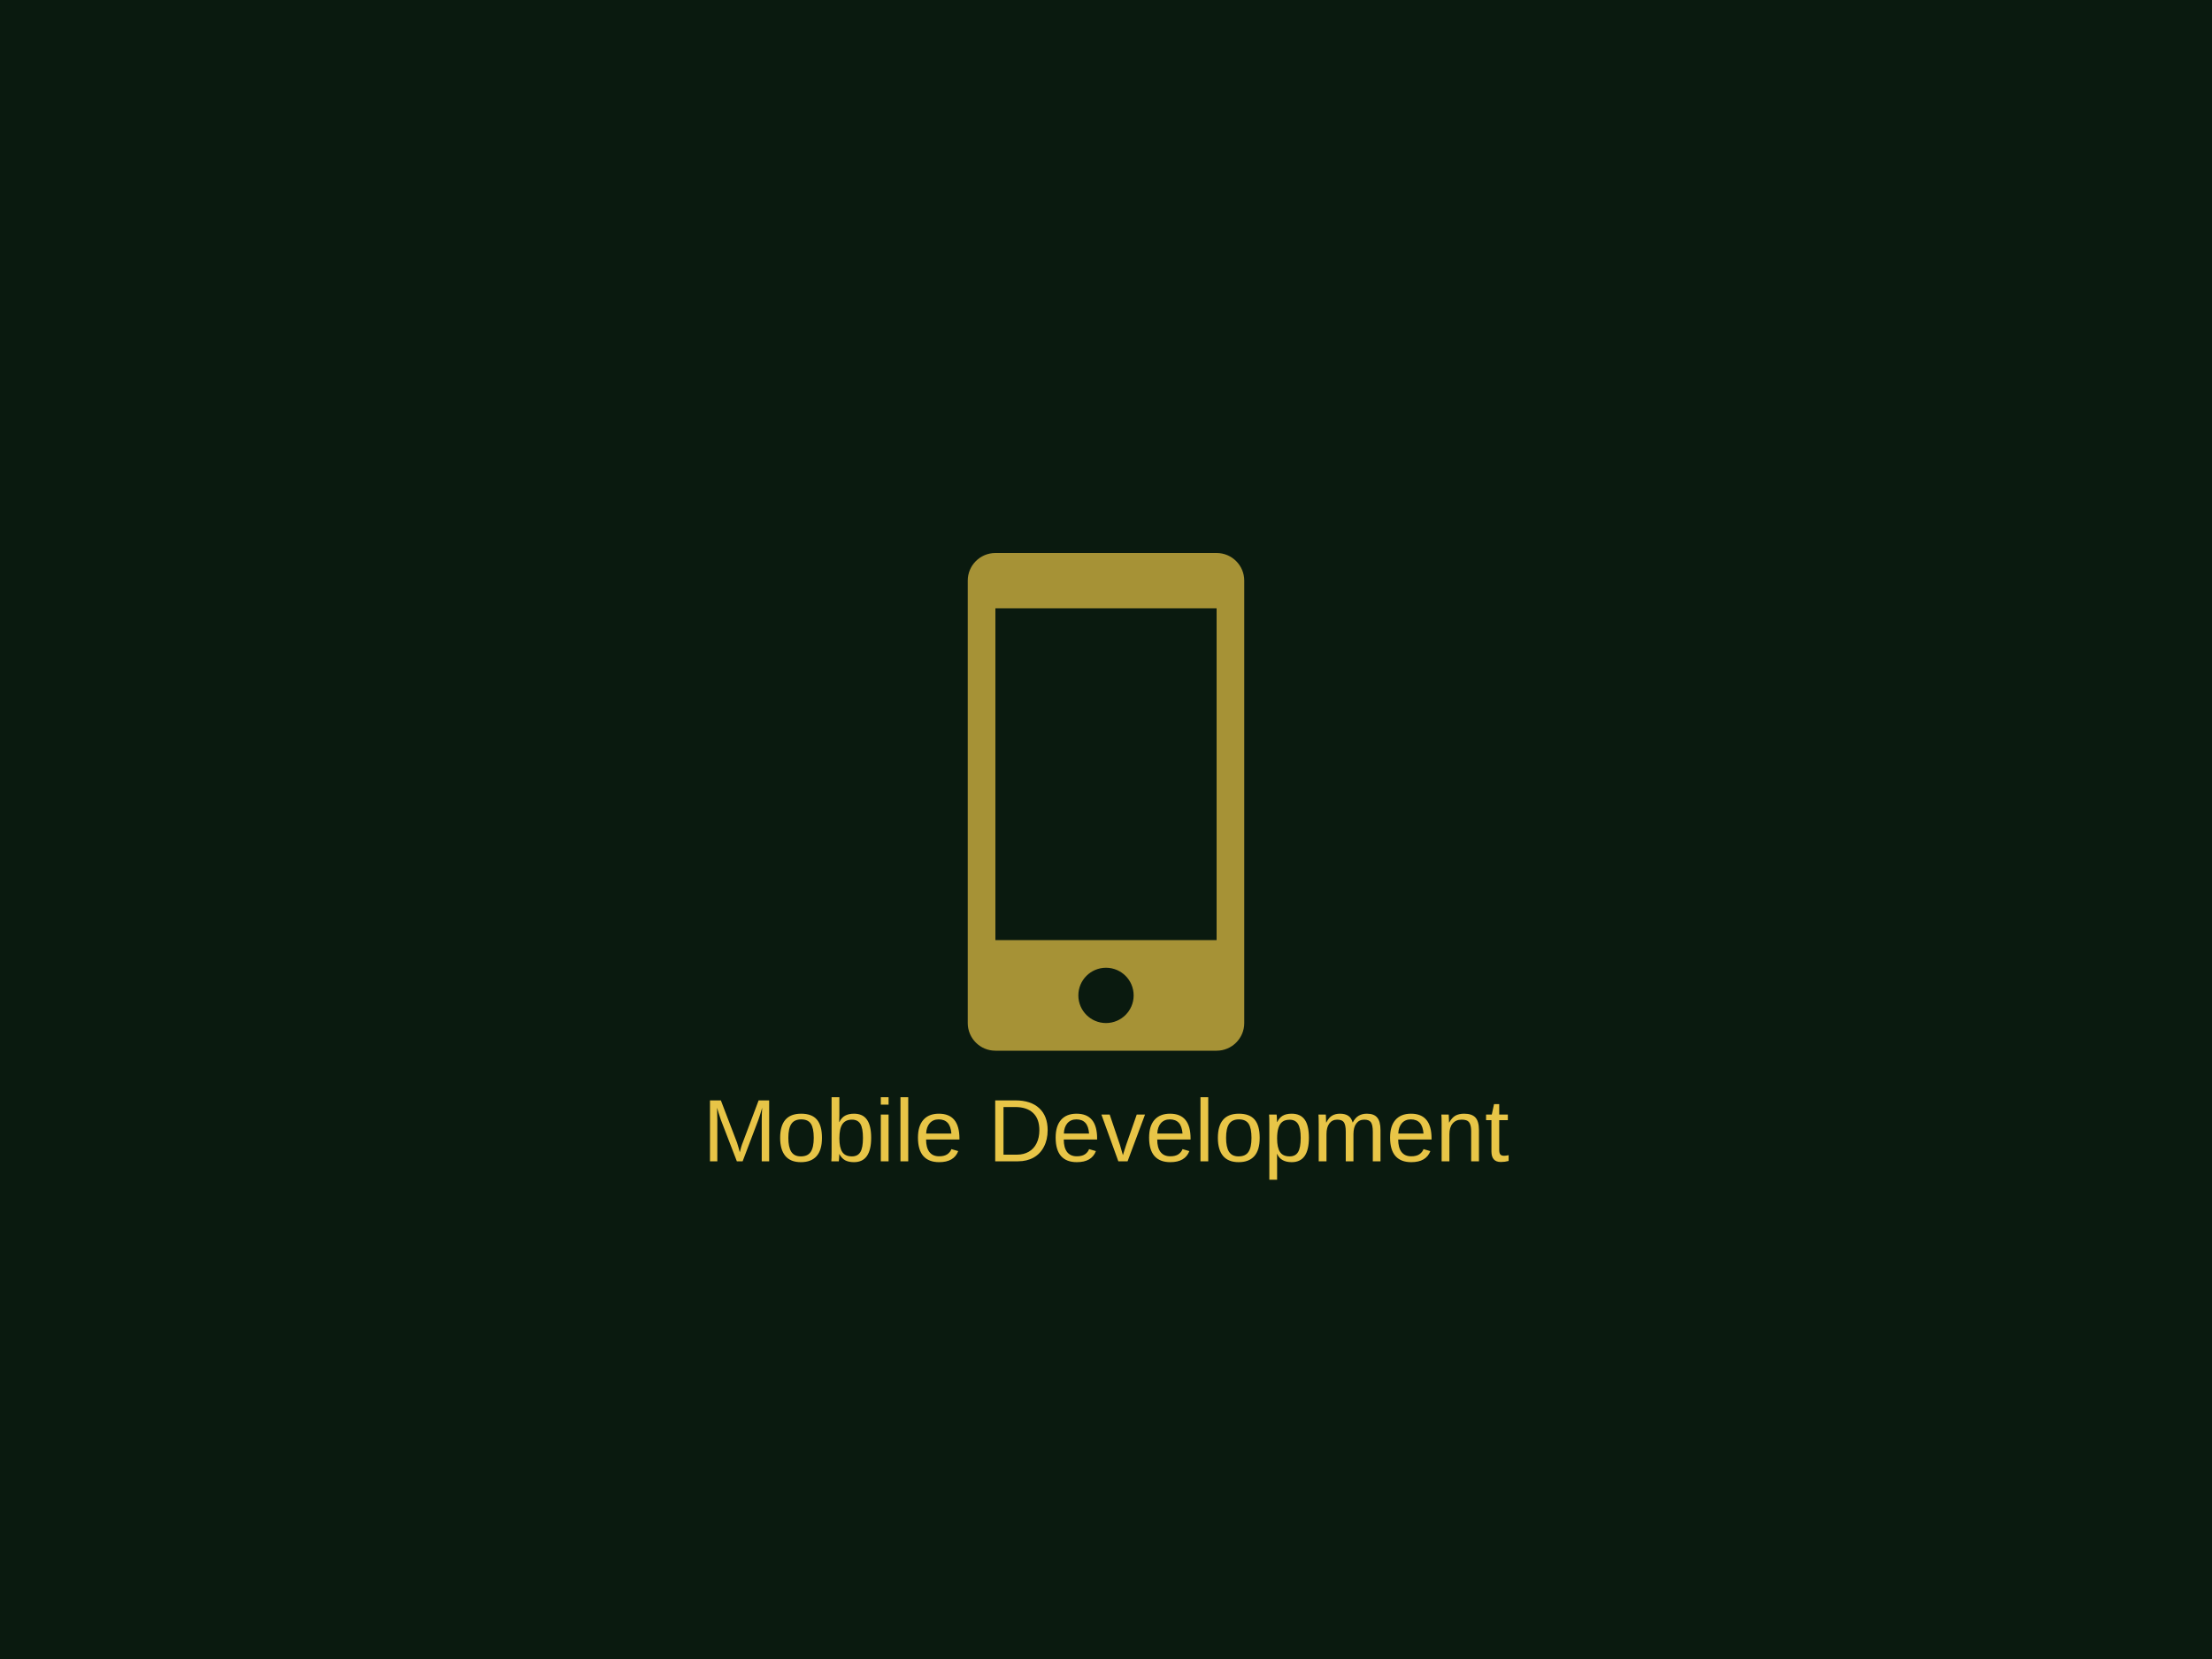
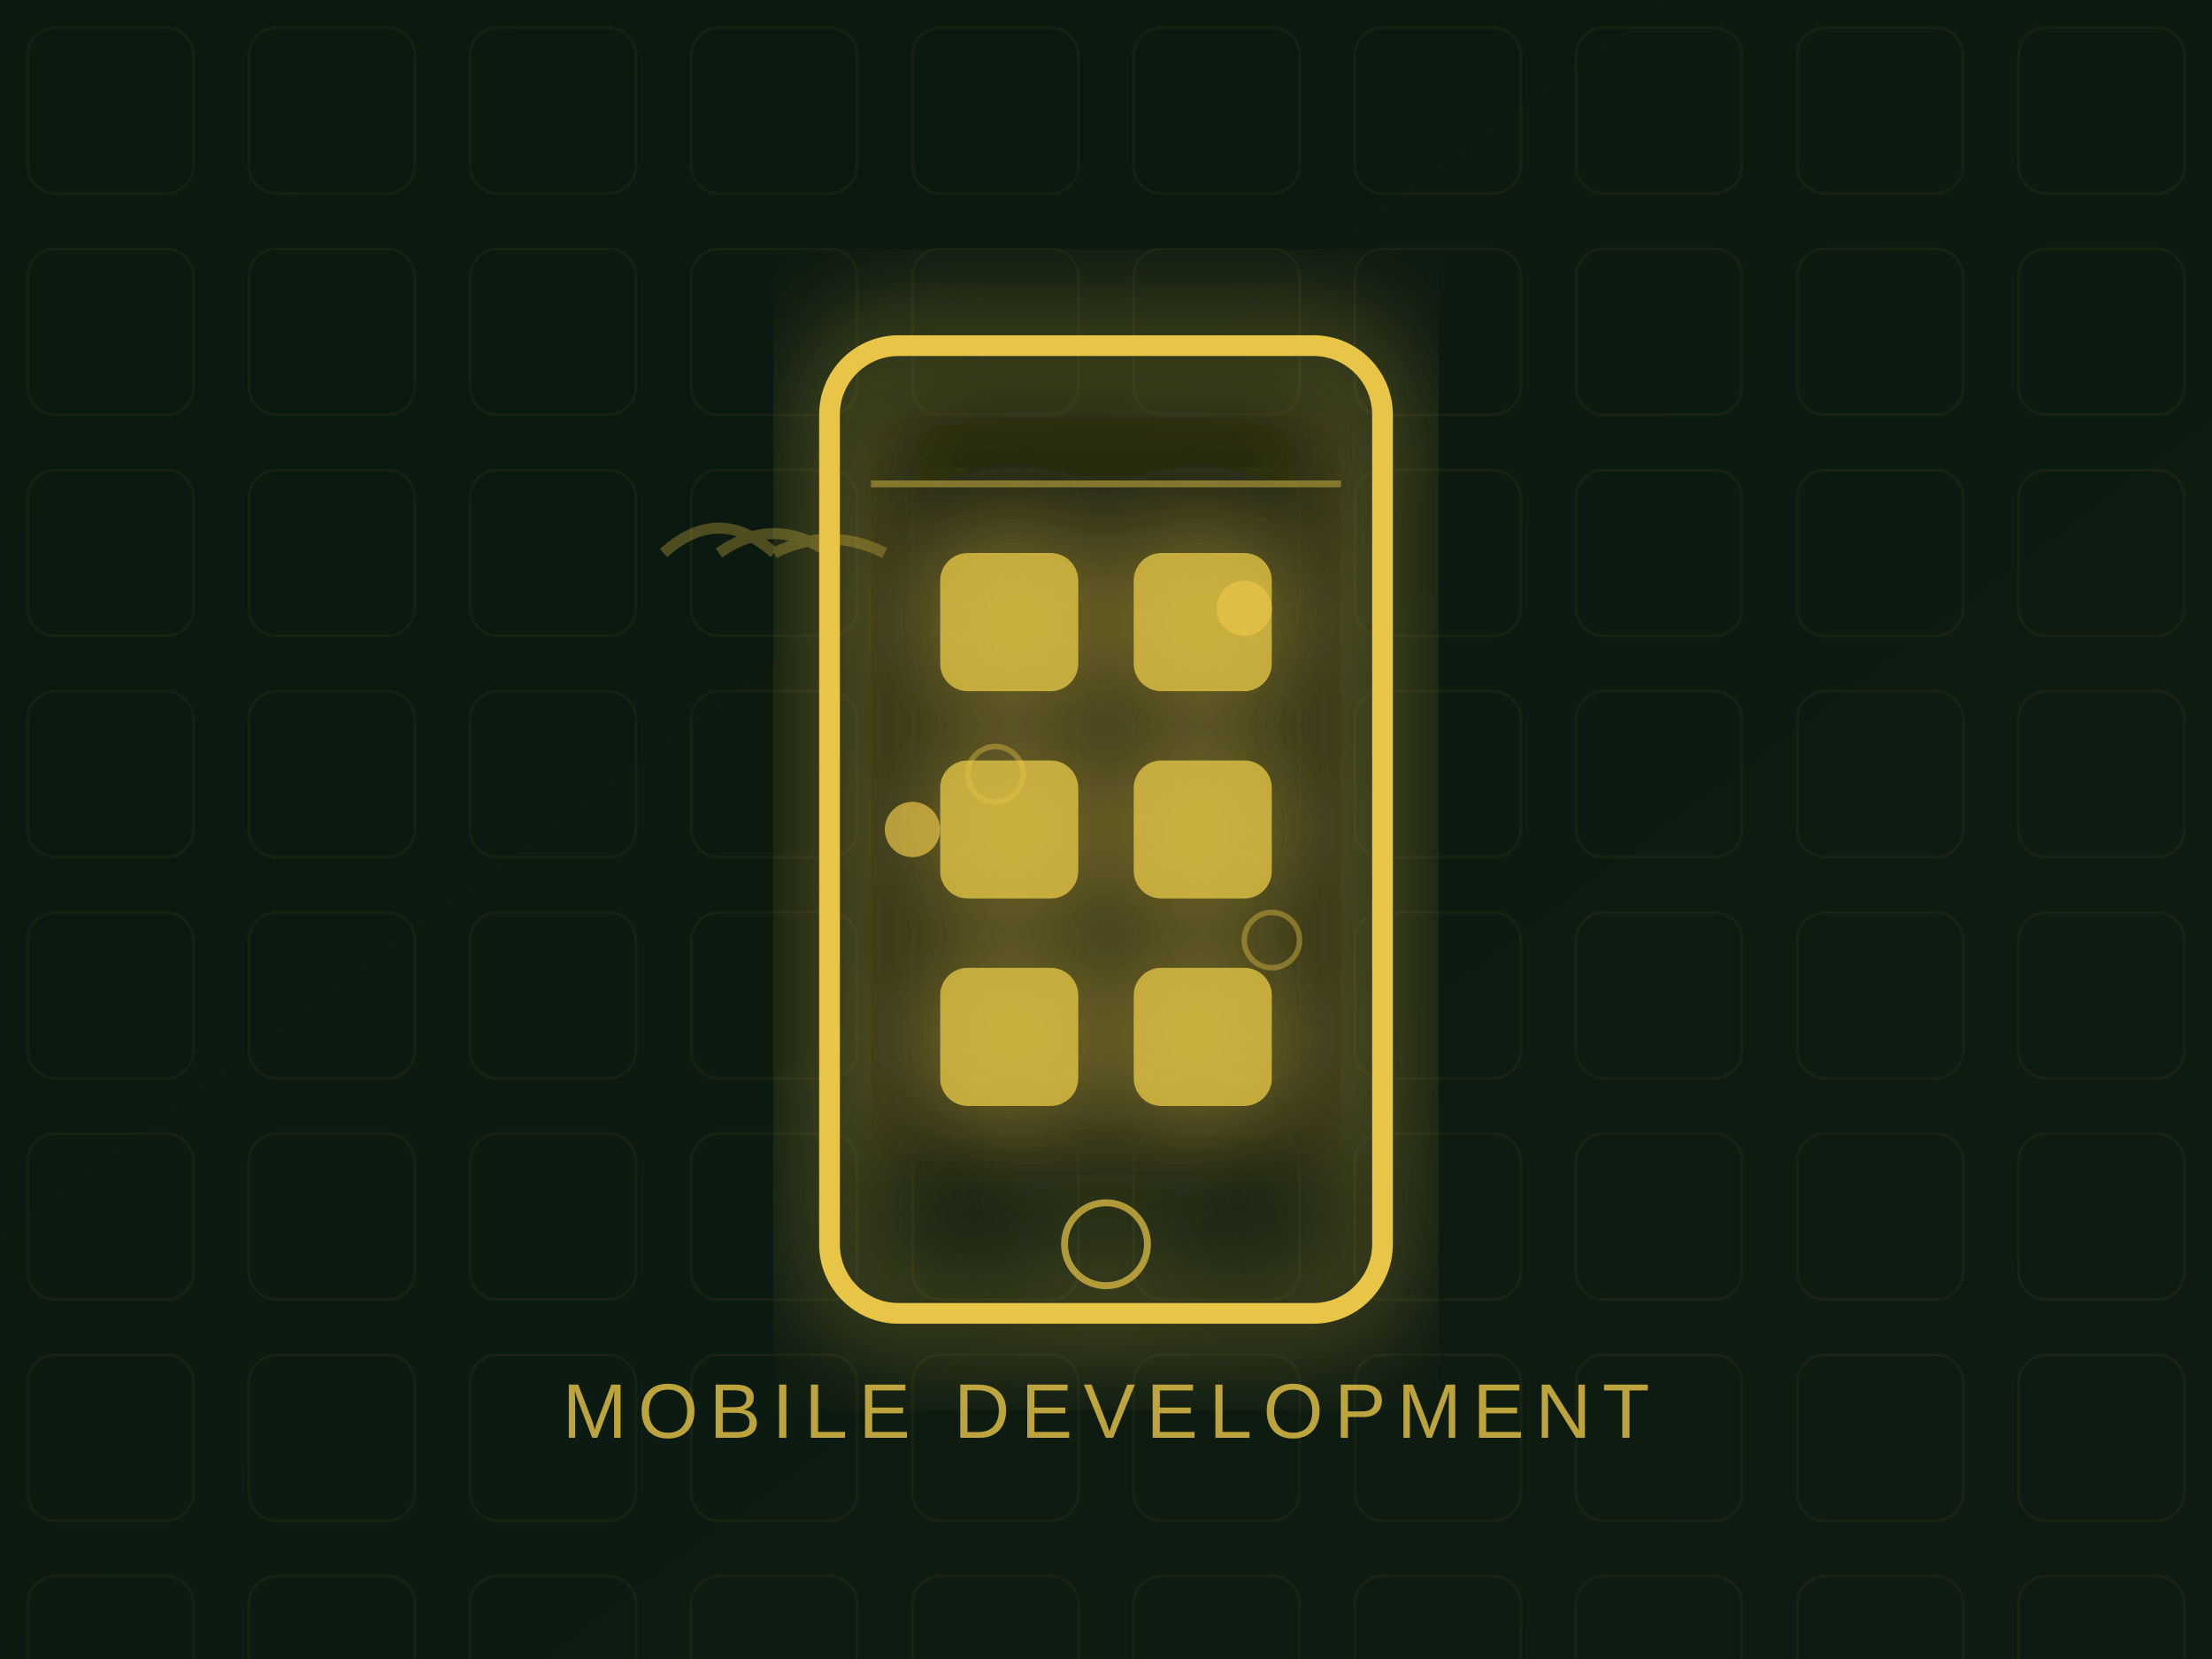
<svg xmlns="http://www.w3.org/2000/svg" width="400" height="300" viewBox="0 0 400 300">
-   <rect width="400" height="300" fill="#0a1a0f" />
-   <path d="M200,150 L200,150" stroke="#e8c547" stroke-width="2" opacity="0.1">
-     <animate attributeName="d" dur="10s" repeatCount="indefinite" values="M200,150 L200,150;               M100,50 C150,150 250,150 300,75;               M50,100 C150,50 250,250 350,100;               M100,50 C150,150 250,150 300,75;               M200,150 L200,150" />
-   </path>
-   <g fill="#e8c547" transform="translate(175, 100)">
-     <rect x="0" y="0" width="50" height="90" rx="5" ry="5" opacity="0.7" />
-     <rect x="5" y="10" width="40" height="60" fill="#0a1a0f" />
-     <circle cx="25" cy="80" r="5" fill="#0a1a0f" />
+   <defs>
+     <linearGradient id="bgGradient" x1="0%" y1="0%" x2="100%" y2="100%">
+       <stop offset="0%" style="stop-color:#0a1a0f;stop-opacity:1" />
+       <stop offset="100%" style="stop-color:#0e1b12;stop-opacity:1" />
+     </linearGradient>
+     <filter id="glow">
+       <feGaussianBlur stdDeviation="4" result="coloredBlur" />
+       <feMerge>
+         <feMergeNode in="coloredBlur" />
+         <feMergeNode in="SourceGraphic" />
+       </feMerge>
+     </filter>
+   </defs>
+   <rect width="400" height="300" fill="url(#bgGradient)" />
+   <g opacity="0.05">
+     <pattern id="appGrid" width="40" height="40" patternUnits="userSpaceOnUse">
+       <rect x="5" y="5" width="30" height="30" rx="5" fill="none" stroke="#e8c547" stroke-width="0.5" />
+     </pattern>
+     <rect width="400" height="300" fill="url(#appGrid)" />
  </g>
-   <text x="200" y="210" font-family="Arial" font-size="16" fill="#e8c547" text-anchor="middle">Mobile Development</text>
+   <g transform="translate(200, 150)">
+     <g transform="scale(2.5)" filter="url(#glow)">
+       <rect x="-20" y="-35" width="40" height="70" rx="5" fill="none" stroke="#e8c547" stroke-width="1.5" />
+       <rect x="-17" y="-30" width="34" height="55" rx="3" fill="#0a1a0f" opacity="0.5" />
+       <line x1="-17" y1="-25" x2="17" y2="-25" stroke="#e8c547" stroke-width="0.5" opacity="0.5" />
+       <g opacity="0.8">
+         <rect x="-12" y="-20" width="10" height="10" rx="2" fill="#e8c547">
+           <animate attributeName="opacity" values="0.8;1;0.8" dur="2s" repeatCount="indefinite" />
+         </rect>
+         <rect x="2" y="-20" width="10" height="10" rx="2" fill="#e8c547">
+           <animate attributeName="opacity" values="0.8;1;0.8" dur="2s" begin="0.5s" repeatCount="indefinite" />
+         </rect>
+         <rect x="-12" y="-5" width="10" height="10" rx="2" fill="#e8c547">
+           <animate attributeName="opacity" values="0.8;1;0.8" dur="2s" begin="1s" repeatCount="indefinite" />
+         </rect>
+         <rect x="2" y="-5" width="10" height="10" rx="2" fill="#e8c547">
+           <animate attributeName="opacity" values="0.8;1;0.8" dur="2s" begin="1.5s" repeatCount="indefinite" />
+         </rect>
+         <rect x="-12" y="10" width="10" height="10" rx="2" fill="#e8c547">
+           <animate attributeName="opacity" values="0.8;1;0.8" dur="2s" begin="2s" repeatCount="indefinite" />
+         </rect>
+         <rect x="2" y="10" width="10" height="10" rx="2" fill="#e8c547">
+           <animate attributeName="opacity" values="0.8;1;0.8" dur="2s" begin="0.3s" repeatCount="indefinite" />
+         </rect>
+       </g>
+       <circle cx="0" cy="30" r="3" fill="none" stroke="#e8c547" stroke-width="0.5" opacity="0.7" />
+     </g>
+     <g opacity="0.4">
+       <circle cx="-20" cy="-10" r="5" fill="none" stroke="#e8c547" stroke-width="1">
+         <animate attributeName="r" values="5;15;5" dur="3s" repeatCount="indefinite" />
+         <animate attributeName="opacity" values="0.4;0;0.4" dur="3s" repeatCount="indefinite" />
+       </circle>
+       <circle cx="30" cy="20" r="5" fill="none" stroke="#e8c547" stroke-width="1">
+         <animate attributeName="r" values="5;15;5" dur="3s" begin="1s" repeatCount="indefinite" />
+         <animate attributeName="opacity" values="0.4;0;0.4" dur="3s" begin="1s" repeatCount="indefinite" />
+       </circle>
+     </g>
+     <g opacity="0.7">
+       <circle cx="25" cy="-40" r="5" fill="#e8c547">
+         <animate attributeName="r" values="5;7;5" dur="2s" repeatCount="indefinite" />
+       </circle>
+       <circle cx="-35" cy="0" r="5" fill="#e8c547">
+         <animate attributeName="r" values="5;7;5" dur="2s" begin="1s" repeatCount="indefinite" />
+       </circle>
+     </g>
+     <g opacity="0.3">
+       <path d="M-60,-50 Q-50,-55 -40,-50" fill="none" stroke="#e8c547" stroke-width="2">
+         <animate attributeName="opacity" values="0;0.3;0" dur="2s" repeatCount="indefinite" />
+       </path>
+       <path d="M-70,-50 Q-60,-57 -50,-50" fill="none" stroke="#e8c547" stroke-width="2">
+         <animate attributeName="opacity" values="0;0.3;0" dur="2s" begin="0.5s" repeatCount="indefinite" />
+       </path>
+       <path d="M-80,-50 Q-70,-59 -60,-50" fill="none" stroke="#e8c547" stroke-width="2">
+         <animate attributeName="opacity" values="0;0.3;0" dur="2s" begin="1s" repeatCount="indefinite" />
+       </path>
+     </g>
+   </g>
+   <text x="200" y="260" font-family="Arial, sans-serif" font-size="14" fill="#e8c547" text-anchor="middle" opacity="0.8" letter-spacing="2">MOBILE DEVELOPMENT</text>
</svg>
